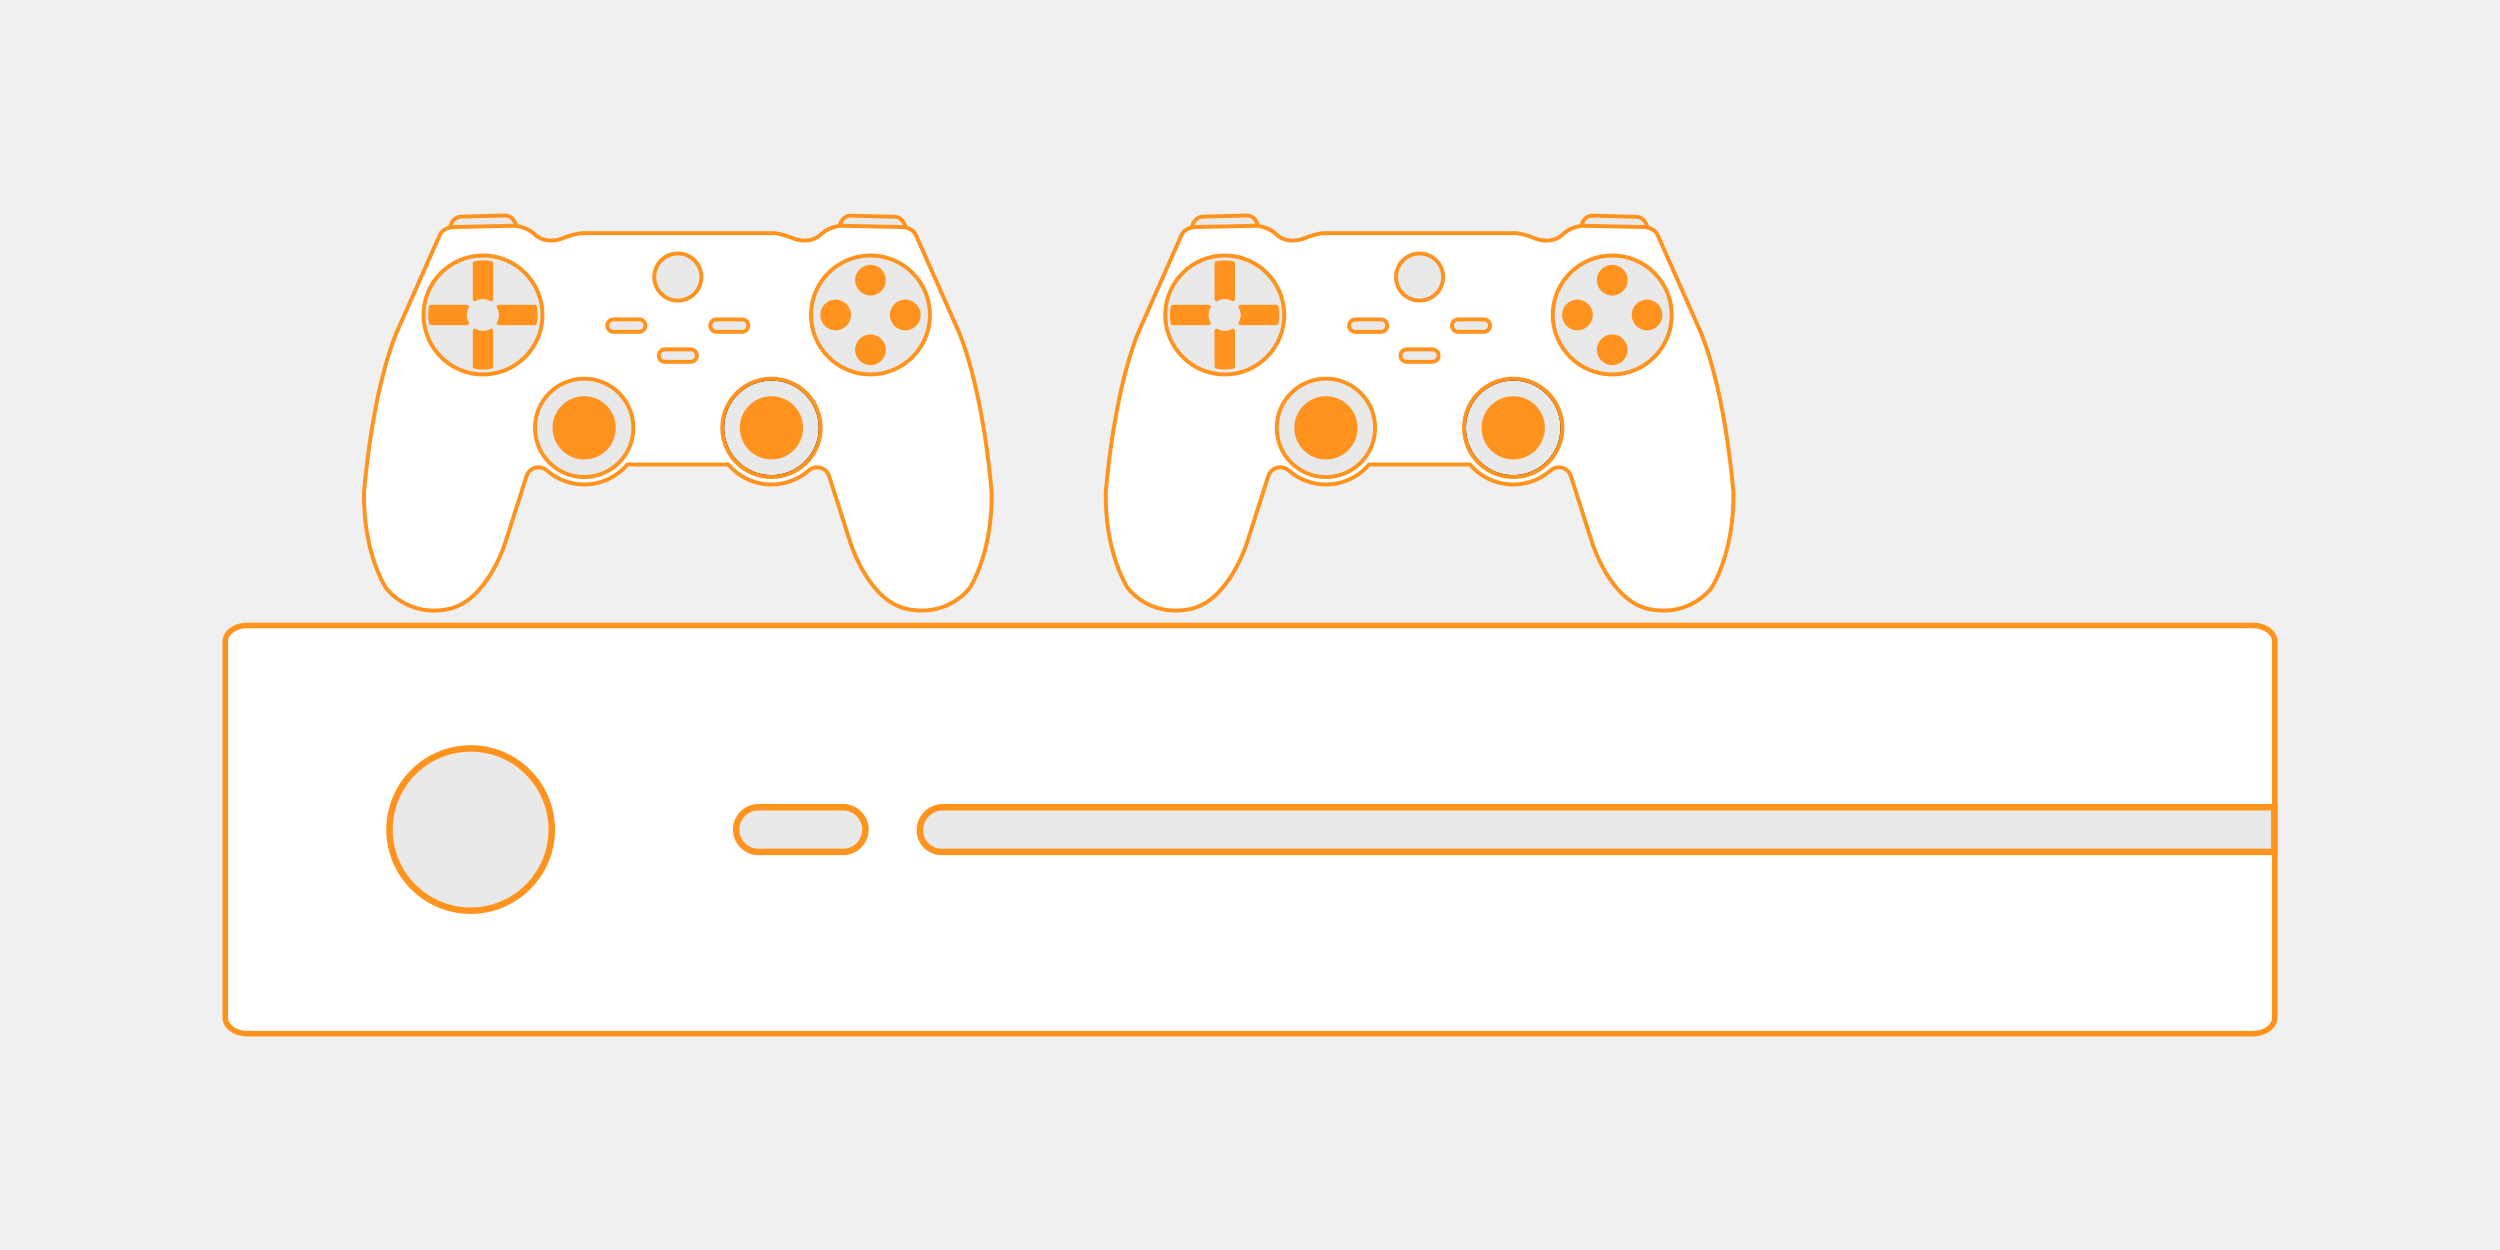
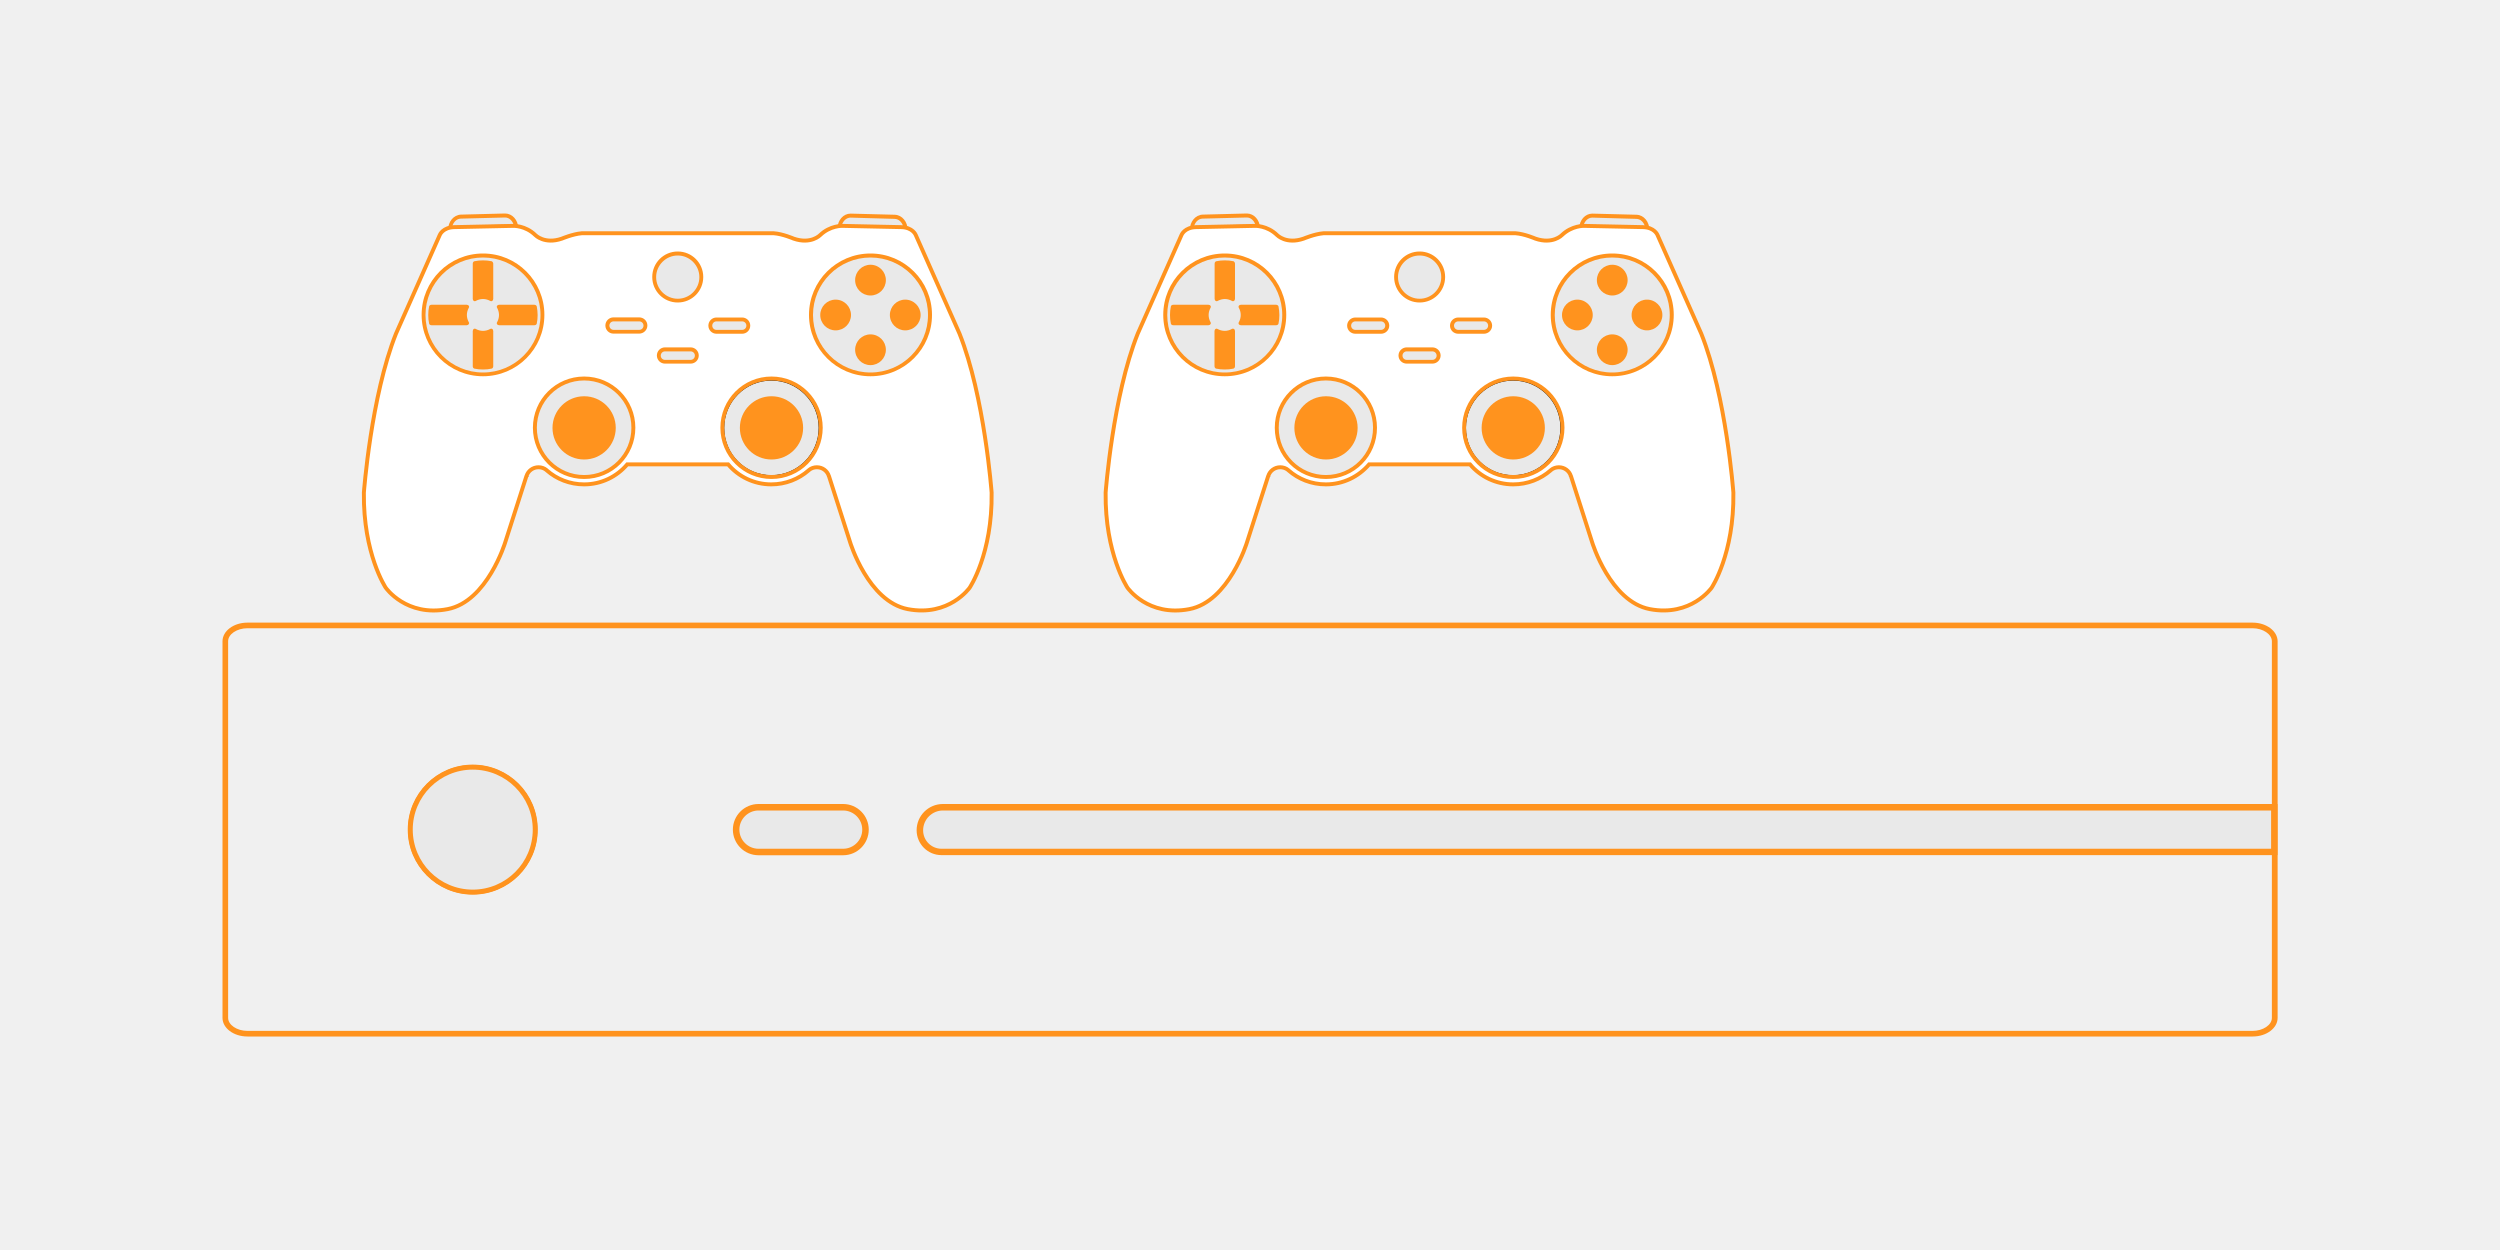
- <svg xmlns="http://www.w3.org/2000/svg" id="Layer_1" data-name="Layer 1" viewBox="0 0 2000 1000">
-   <defs>
-     <style>
-       .cls-1 {
-         fill: #e9e9e9;
-       }
- 
-       .cls-2, .cls-3 {
-         fill: #fff;
-       }
- 
-       .cls-3 {
-         stroke: #ff931e;
-       }
- 
-       .cls-3, .cls-4 {
-         stroke-miterlimit: 10;
-         stroke-width: 3.15px;
-       }
- 
-       .cls-4 {
-         fill: none;
-         stroke: #000;
-       }
- 
-       .cls-5 {
-         fill: #ff931e;
-       }
-     </style>
-   </defs>
+ <svg xmlns="http://www.w3.org/2000/svg" version="1.1" id="Layer_1" x="0px" y="0px" viewBox="0 0 2000 1000" style="enable-background:new 0 0 2000 1000;" xml:space="preserve">
+   <style type="text/css">
+ 	.st0{fill:none;stroke:#000000;stroke-width:3.15;stroke-miterlimit:10;}
+ 	.st1{fill:#E9E9E9;}
+ 	.st2{fill:#FF931E;}
+ 	.st3{fill:#FFFFFF;stroke:#FF931E;stroke-width:3.15;stroke-miterlimit:10;}
+ 	.st4{fill:#E9E9E9;stroke:#FF931E;stroke-width:3.509;stroke-miterlimit:10;}
+ 	.st5{fill:#E9E9E9;stroke:#FF931E;stroke-width:4;stroke-miterlimit:10;}
+ 	.st6{fill:none;}
+ </style>
  <g>
-     <path class="cls-2" d="M197.86,826.96c-9.73,0-17.64-5.68-17.64-12.67v-301.28c0-6.99,7.92-12.67,17.64-12.67H1802.14c9.73,0,17.64,5.68,17.64,12.67v301.28c0,6.99-7.92,12.67-17.64,12.67H197.86Z" />
-     <path class="cls-5" d="M1802.14,502.58c8.35,0,15.41,4.78,15.41,10.44v301.28c0,5.66-7.06,10.44-15.41,10.44H197.86c-8.35,0-15.41-4.78-15.41-10.44v-301.28c0-5.66,7.06-10.44,15.41-10.44H1802.14m0-4.47H197.86c-10.97,0-19.88,6.68-19.88,14.9v301.28c0,8.23,8.91,14.9,19.88,14.9H1802.14c10.97,0,19.88-6.68,19.88-14.9v-301.28c0-8.22-8.91-14.9-19.88-14.9h0Z" />
+     <g>
+       <path class="st0" d="M506.7,342.3c0,21.7-17.6,39.4-39.4,39.4S428,364,428,342.3s17.6-39.4,39.4-39.4S506.7,320.5,506.7,342.3z" />
+       <circle class="st1" cx="467.3" cy="342.3" r="39.4" />
+       <circle class="st1" cx="617.2" cy="342.3" r="39.4" />
+       <circle class="st2" cx="467.3" cy="342.3" r="25.3" />
+       <line class="st0" x1="421.3" y1="380.5" x2="421.2" y2="380.8" />
+       <path class="st0" d="M656.5,342.3c0,21.7-17.6,39.4-39.4,39.4s-39.3-17.6-39.3-39.4s17.6-39.4,39.3-39.4S656.5,320.5,656.5,342.3z    " />
+       <circle class="st2" cx="617.2" cy="342.3" r="25.3" />
+       <line class="st0" x1="663.3" y1="380.8" x2="663.2" y2="380.5" />
+       <g>
+         <path class="st1" d="M671.6,181.1c0.7-4.9,4.4-8.6,8.7-8.6l35.5,1c4.4,0.1,8,4.1,8.6,9.1L671.6,181.1L671.6,181.1z" />
+         <path class="st2" d="M680.4,174.1h0.2l35.2,1c3.1,0.1,5.7,2.5,6.7,5.9l-48.9-1.3C674.7,176.4,677.4,174.1,680.4,174.1      M680.4,170.9c-5.7,0-10.3,5.2-10.4,11.7l56.1,1.5c0.1-6.6-4.4-12.1-10.2-12.3l-35.2-0.9C680.5,170.9,680.5,170.9,680.4,170.9     L680.4,170.9L680.4,170.9z" />
+       </g>
+       <g>
+         <path class="st1" d="M360.1,182.4c0.5-5,4.2-9,8.6-9.1l35.5-1c4.3,0,8,3.7,8.7,8.6L360.1,182.4L360.1,182.4z" />
+         <path class="st2" d="M404.1,174c3,0,5.6,2.3,6.7,5.5l-48.9,1.3c1-3.4,3.6-5.8,6.7-5.9L404,174L404.1,174 M404.1,170.8     c-0.1,0-0.2,0-0.2,0l-35.2,0.9c-5.8,0.2-10.3,5.7-10.2,12.3l56.1-1.5C414.5,176,409.8,170.8,404.1,170.8L404.1,170.8L404.1,170.8     z" />
+       </g>
+       <path class="st3" d="M793.3,394.1c0,0-5.7-77.1-25.7-127.2l-35-78.9c0,0-2.4-6.2-11.8-6.3l-46.9-1c0,0-9.7-0.4-17.8,7.4    c0,0-7.3,7.6-21.2,2.8c0,0-8.7-3.8-15.9-4.3H465.4c-7.2,0.6-15.9,4.3-15.9,4.3c-13.9,4.8-21.2-2.8-21.2-2.8    c-8.1-7.9-17.8-7.4-17.8-7.4l-46.9,1c-9.4,0.1-11.8,6.3-11.8,6.3l-35,78.9c-20,50.1-25.7,127.2-25.7,127.2    c-0.6,49.1,17.5,76.1,17.5,76.1s16.4,23.5,49.5,17.1c31.7-6.1,46.1-53.5,46.1-53.5l16.9-52.8l0.1-0.2c1.3-4.1,5.1-7,9.6-7    c2.4,0,4.6,0.8,6.3,2.2c0.1,0.1,0.2,0.2,0.3,0.3c8,7,18.4,11.2,29.9,11.2c13.8,0,26.2-6.2,34.5-16h80.7c8.3,9.8,20.7,16,34.5,16    c11.4,0,21.9-4.2,29.9-11.2c0.1-0.1,0.2-0.2,0.3-0.3c1.7-1.4,3.9-2.2,6.3-2.2c4.5,0,8.3,2.9,9.6,7l0.1,0.2l16.9,52.8    c0,0,14.4,47.4,46.1,53.5c33.1,6.3,49.5-17.1,49.5-17.1S794,443.2,793.3,394.1L793.3,394.1z M467.3,381.6    c-21.7,0-39.4-17.6-39.4-39.4s17.6-39.4,39.4-39.4s39.4,17.6,39.4,39.4S489.1,381.6,467.3,381.6z M617.2,381.6    c-21.7,0-39.3-17.6-39.3-39.4s17.6-39.4,39.3-39.4s39.4,17.6,39.4,39.4S638.9,381.6,617.2,381.6z" />
+       <g>
+         <circle class="st1" cx="542.2" cy="221.6" r="18.8" />
+         <path class="st2" d="M542.2,204.4c9.5,0,17.3,7.8,17.3,17.3s-7.8,17.3-17.3,17.3s-17.3-7.8-17.3-17.3S532.7,204.4,542.2,204.4      M542.2,201.2c-11.3,0-20.4,9.1-20.4,20.4s9.1,20.4,20.4,20.4s20.4-9.1,20.4-20.4S553.5,201.2,542.2,201.2L542.2,201.2z" />
+       </g>
+       <g>
+         <path class="st1" d="M386.4,299.5c-26.2,0-47.6-21.3-47.6-47.6s21.3-47.6,47.6-47.6S434,225.7,434,252S412.6,299.5,386.4,299.5z" />
+         <path class="st2" d="M386.4,206c25.4,0,46,20.6,46,46s-20.6,46-46,46s-46-20.6-46-46S361,206,386.4,206 M386.4,202.8     c-27.1,0-49.1,22-49.1,49.1s22,49.1,49.1,49.1s49.1-22,49.1-49.1S413.5,202.8,386.4,202.8L386.4,202.8z" />
+       </g>
+       <g>
+         <path class="st1" d="M696.4,299.5c-26.2,0-47.6-21.3-47.6-47.6s21.3-47.6,47.6-47.6S744,225.7,744,252S722.6,299.5,696.4,299.5z" />
+         <path class="st2" d="M696.4,206c25.4,0,46,20.6,46,46s-20.6,46-46,46s-46-20.6-46-46S671,206,696.4,206 M696.4,202.8     c-27.1,0-49.2,22-49.2,49.1s22,49.1,49.2,49.1s49.2-22,49.2-49.1S723.5,202.8,696.4,202.8L696.4,202.8z" />
+       </g>
+       <circle class="st2" cx="696.4" cy="224.1" r="12.3" />
+       <circle class="st2" cx="696.4" cy="279.8" r="12.3" />
+       <circle class="st2" cx="668.5" cy="252" r="12.3" />
+       <circle class="st2" cx="724.2" cy="252" r="12.3" />
+       <g>
+         <path class="st1" d="M490.8,265.5c-2.7,0-5-2.2-5-5s2.2-5,5-5h20.5c2.7,0,5,2.2,5,5s-2.2,5-5,5H490.8z" />
+         <path class="st2" d="M511.4,257.1c1.9,0,3.4,1.5,3.4,3.4s-1.5,3.4-3.4,3.4h-20.5c-0.9,0-1.8-0.4-2.4-1c-0.6-0.6-1-1.5-1-2.4     c0-1.9,1.5-3.4,3.4-3.4L511.4,257.1 M511.3,253.9h-20.5c-3.6,0-6.5,2.9-6.5,6.5s2.9,6.5,6.5,6.5h20.5c3.6,0,6.6-2.9,6.6-6.5     S515,253.9,511.3,253.9L511.3,253.9L511.3,253.9z" />
+       </g>
+       <g>
+         <path class="st1" d="M532,289.5c-2.8,0-5-2.2-5-5s2.2-5,5-5h20.5c2.8,0,5,2.2,5,5s-2.2,5-5,5H532z" />
+         <path class="st2" d="M552.5,281.1c1.9,0,3.4,1.5,3.4,3.4s-1.5,3.4-3.4,3.4H532c-1.9,0-3.4-1.5-3.4-3.4s1.5-3.4,3.4-3.4H552.5      M552.5,277.9H532c-3.6,0-6.5,2.9-6.5,6.5s2.9,6.5,6.5,6.5h20.5c3.6,0,6.5-2.9,6.5-6.5S556.1,277.9,552.5,277.9L552.5,277.9z" />
+       </g>
+       <g>
+         <path class="st1" d="M573.2,265.5c-2.8,0-5-2.2-5-5s2.2-5,5-5h20.5c2.8,0,5,2.2,5,5s-2.2,5-5,5H573.2z" />
+         <path class="st2" d="M593.7,257.1c1.9,0,3.4,1.5,3.4,3.4s-1.5,3.4-3.4,3.4h-20.5c-1.9,0-3.4-1.5-3.4-3.4s1.5-3.4,3.4-3.4H593.7      M593.7,254h-20.5c-3.6,0-6.5,2.9-6.5,6.5s2.9,6.5,6.5,6.5h20.5c3.6,0,6.5-2.9,6.5-6.5S597.3,254,593.7,254L593.7,254L593.7,254z     " />
+       </g>
+       <path class="st2" d="M394.6,211v28c0,1.5-1.2,2.4-2.3,1.8c-1.8-1-3.8-1.6-5.9-1.6s-4.1,0.6-5.9,1.6c-1.1,0.6-2.3-0.3-2.3-1.8v-28    c0-1,0.5-1.8,1.3-2c2.2-0.5,4.5-0.7,6.9-0.7s4.6,0.2,6.9,0.7C394,209.2,394.6,210.1,394.6,211L394.6,211z" />
+       <path class="st2" d="M394.6,264.9v28c0,1-0.5,1.8-1.3,2c-2.2,0.5-4.5,0.7-6.9,0.7s-4.6-0.2-6.9-0.7c-0.8-0.2-1.3-1-1.3-2v-28    c0-1.5,1.2-2.4,2.3-1.8c1.8,1,3.8,1.6,5.9,1.6s4.1-0.6,5.9-1.6C393.4,262.5,394.6,263.4,394.6,264.9L394.6,264.9z" />
+       <path class="st2" d="M430.1,252c0,2.4-0.2,4.6-0.7,6.9c-0.2,0.8-1,1.3-2,1.3h-28c-1.5,0-2.4-1.2-1.8-2.3c1-1.8,1.6-3.8,1.6-5.9    s-0.6-4.1-1.6-5.9c-0.6-1.1,0.3-2.3,1.8-2.3h28c1,0,1.8,0.6,2,1.3C429.8,247.3,430.1,249.6,430.1,252L430.1,252z" />
+       <path class="st2" d="M373.3,260.2h-28c-1,0-1.8-0.5-2-1.3c-0.5-2.2-0.7-4.5-0.7-6.9s0.2-4.6,0.7-6.9c0.2-0.8,1-1.3,2-1.3h28    c1.5,0,2.4,1.2,1.8,2.3c-1,1.8-1.6,3.8-1.6,5.9s0.6,4.1,1.6,5.9C375.7,258.9,374.7,260.2,373.3,260.2L373.3,260.2z" />
+     </g>
+     <g>
+       <path class="st0" d="M1100.1,342.3c0,21.7-17.6,39.4-39.3,39.4s-39.3-17.6-39.3-39.4s17.6-39.4,39.3-39.4    S1100.1,320.5,1100.1,342.3z" />
+       <circle class="st1" cx="1060.8" cy="342.3" r="39.4" />
+       <circle class="st1" cx="1210.6" cy="342.3" r="39.4" />
+       <circle class="st2" cx="1060.8" cy="342.3" r="25.3" />
+       <line class="st0" x1="1014.7" y1="380.5" x2="1014.6" y2="380.8" />
+       <path class="st0" d="M1249.9,342.3c0,21.7-17.6,39.4-39.4,39.4s-39.3-17.6-39.3-39.4s17.6-39.4,39.3-39.4    S1249.9,320.5,1249.9,342.3z" />
+       <circle class="st2" cx="1210.6" cy="342.3" r="25.3" />
+       <line class="st0" x1="1256.7" y1="380.8" x2="1256.6" y2="380.5" />
+       <g>
+         <path class="st1" d="M1265.1,181.1c0.7-4.9,4.4-8.6,8.7-8.6l35.4,1c4.4,0.1,8,4.1,8.6,9.1L1265.1,181.1L1265.1,181.1z" />
+         <path class="st2" d="M1273.8,174.1h0.2l35.2,1c3.1,0.1,5.7,2.5,6.7,5.9l-48.9-1.3C1268.1,176.4,1270.8,174.1,1273.8,174.1      M1273.8,170.9c-5.7,0-10.3,5.2-10.4,11.7l56.1,1.5c0.1-6.6-4.4-12.1-10.2-12.3l-35.2-0.9C1274,170.9,1273.9,170.9,1273.8,170.9     L1273.8,170.9L1273.8,170.9z" />
+       </g>
+       <g>
+         <path class="st1" d="M953.5,182.4c0.5-5,4.2-9,8.6-9.1l35.5-1c4.3,0,8,3.7,8.7,8.6L953.5,182.4L953.5,182.4z" />
+         <path class="st2" d="M997.5,174c3,0,5.6,2.3,6.7,5.5l-48.9,1.3c1-3.4,3.6-5.8,6.7-5.9l35.2-0.9L997.5,174 M997.5,170.8     c-0.1,0-0.2,0-0.2,0l-35.2,0.9c-5.8,0.2-10.3,5.7-10.2,12.3l56.1-1.5C1007.9,176,1003.2,170.8,997.5,170.8L997.5,170.8     L997.5,170.8z" />
+       </g>
+       <path class="st3" d="M1386.7,394.1c0,0-5.7-77.1-25.7-127.2l-35-78.9c0,0-2.4-6.2-11.8-6.3l-46.9-1c0,0-9.7-0.4-17.8,7.4    c0,0-7.3,7.6-21.2,2.8c0,0-8.7-3.8-15.9-4.3h-153.6c-7.2,0.6-15.9,4.3-15.9,4.3c-13.9,4.8-21.2-2.8-21.2-2.8    c-8.1-7.9-17.8-7.4-17.8-7.4l-46.9,1c-9.4,0.1-11.8,6.3-11.8,6.3l-35,78.9c-20,50.1-25.7,127.2-25.7,127.2    c-0.6,49.1,17.5,76.1,17.5,76.1s16.4,23.5,49.5,17.1c31.7-6.1,46.1-53.5,46.1-53.5l16.9-52.8l0.1-0.2c1.3-4.1,5.1-7,9.6-7    c2.4,0,4.6,0.8,6.3,2.2c0.1,0.1,0.2,0.2,0.3,0.3c8,7,18.4,11.2,29.9,11.2c13.8,0,26.2-6.2,34.6-16h80.7c8.3,9.8,20.7,16,34.6,16    c11.4,0,21.9-4.2,29.9-11.2c0.1-0.1,0.2-0.2,0.3-0.3c1.7-1.4,3.9-2.2,6.3-2.2c4.5,0,8.3,2.9,9.6,7l0.1,0.2l16.9,52.8    c0,0,14.4,47.4,46.1,53.5c33.1,6.3,49.5-17.1,49.5-17.1S1387.4,443.2,1386.7,394.1L1386.7,394.1z M1060.7,381.6    c-21.7,0-39.3-17.6-39.3-39.4s17.6-39.4,39.3-39.4s39.3,17.6,39.3,39.4S1082.5,381.6,1060.7,381.6z M1210.6,381.6    c-21.7,0-39.3-17.6-39.3-39.4s17.6-39.4,39.3-39.4s39.4,17.6,39.4,39.4S1232.3,381.6,1210.6,381.6z" />
+       <g>
+         <path class="st1" d="M1135.7,240.5c-10.4,0-18.8-8.5-18.8-18.9s8.5-18.9,18.8-18.9s18.8,8.5,18.8,18.9S1146.1,240.5,1135.7,240.5     z" />
+         <path class="st2" d="M1135.7,204.4c9.5,0,17.3,7.8,17.3,17.3s-7.8,17.3-17.3,17.3s-17.3-7.8-17.3-17.3S1126.1,204.4,1135.7,204.4      M1135.7,201.2c-11.3,0-20.4,9.1-20.4,20.4s9.1,20.4,20.4,20.4s20.4-9.1,20.4-20.4S1146.9,201.2,1135.7,201.2L1135.7,201.2z" />
+       </g>
+       <g>
+         <path class="st1" d="M979.8,299.5c-26.2,0-47.6-21.3-47.6-47.6s21.3-47.6,47.6-47.6s47.6,21.3,47.6,47.6S1006,299.5,979.8,299.5z     " />
+         <path class="st2" d="M979.8,206c25.4,0,46,20.6,46,46s-20.6,46-46,46s-46-20.6-46-46S954.4,206,979.8,206 M979.8,202.8     c-27.1,0-49.2,22-49.2,49.1s22,49.1,49.2,49.1s49.2-22,49.2-49.1S1007,202.8,979.8,202.8L979.8,202.8z" />
+       </g>
+       <g>
+         <path class="st1" d="M1289.8,299.5c-26.2,0-47.6-21.3-47.6-47.6s21.3-47.6,47.6-47.6s47.6,21.3,47.6,47.6     S1316,299.5,1289.8,299.5z" />
+         <path class="st2" d="M1289.8,206c25.4,0,46,20.6,46,46s-20.6,46-46,46s-46-20.6-46-46S1264.4,206,1289.8,206 M1289.8,202.8     c-27.1,0-49.2,22-49.2,49.1s22,49.1,49.2,49.1s49.2-22,49.2-49.1S1316.9,202.8,1289.8,202.8L1289.8,202.8z" />
+       </g>
+       <circle class="st2" cx="1289.8" cy="224.1" r="12.3" />
+       <circle class="st2" cx="1289.8" cy="279.8" r="12.3" />
+       <circle class="st2" cx="1261.9" cy="252" r="12.3" />
+       <circle class="st2" cx="1317.6" cy="252" r="12.3" />
+       <g>
+         <path class="st1" d="M1084.2,265.5c-2.8,0-5-2.2-5-5s2.2-5,5-5h20.5c2.8,0,5,2.2,5,5s-2.2,5-5,5H1084.2z" />
+         <path class="st2" d="M1104.8,257.1c0.9,0,1.8,0.4,2.4,1s1,1.5,1,2.4c0,1.9-1.5,3.4-3.4,3.4h-20.5c-1.9,0-3.4-1.5-3.4-3.4     s1.5-3.4,3.4-3.4L1104.8,257.1 M1104.8,254h-20.5c-3.6,0-6.6,2.9-6.6,6.5s2.9,6.5,6.6,6.5h20.5c3.6,0,6.6-2.9,6.6-6.5     S1108.4,254,1104.8,254L1104.8,254L1104.8,254z" />
+       </g>
+       <g>
+         <path class="st1" d="M1125.4,289.5c-2.8,0-5-2.2-5-5s2.2-5,5-5h20.5c2.8,0,5,2.2,5,5s-2.2,5-5,5H1125.4z" />
+         <path class="st2" d="M1145.9,281.1c1.9,0,3.4,1.5,3.4,3.4s-1.5,3.4-3.4,3.4h-20.5c-1.9,0-3.4-1.5-3.4-3.4s1.5-3.4,3.4-3.4H1145.9      M1145.9,277.9h-20.5c-3.6,0-6.6,2.9-6.6,6.5s2.9,6.5,6.6,6.5h20.5c3.6,0,6.6-2.9,6.6-6.5S1149.5,277.9,1145.9,277.9     L1145.9,277.9z" />
+       </g>
+       <g>
+         <path class="st1" d="M1166.6,265.5c-2.8,0-5-2.2-5-5s2.2-5,5-5h20.5c2.8,0,5,2.2,5,5s-2.2,5-5,5H1166.6z" />
+         <path class="st2" d="M1187.1,257.1c1.9,0,3.4,1.5,3.4,3.4s-1.5,3.4-3.4,3.4h-20.5c-1.9,0-3.4-1.5-3.4-3.4s1.5-3.4,3.4-3.4H1187.1      M1187.1,254h-20.5c-3.6,0-6.6,2.9-6.6,6.5s2.9,6.5,6.6,6.5h20.5c3.6,0,6.6-2.9,6.6-6.5S1190.7,254,1187.1,254L1187.1,254     L1187.1,254z" />
+       </g>
+       <path class="st2" d="M988,211v28c0,1.5-1.2,2.4-2.3,1.8c-1.8-1-3.8-1.6-5.8-1.6s-4.1,0.6-5.9,1.6c-1.1,0.6-2.3-0.3-2.3-1.8v-28    c0-1,0.5-1.8,1.3-2c2.2-0.5,4.5-0.7,6.9-0.7s4.6,0.2,6.9,0.7C987.4,209.2,988,210.1,988,211L988,211z" />
+       <path class="st2" d="M988,264.9v28c0,1-0.5,1.8-1.3,2c-2.2,0.5-4.5,0.7-6.9,0.7s-4.6-0.2-6.9-0.7c-0.8-0.2-1.3-1-1.3-2v-28    c0-1.5,1.2-2.4,2.3-1.8c1.8,1,3.8,1.6,5.9,1.6s4.1-0.6,5.8-1.6C986.8,262.5,988,263.4,988,264.9L988,264.9z" />
+       <path class="st2" d="M1023.5,252c0,2.4-0.2,4.6-0.7,6.9c-0.2,0.8-1,1.3-2,1.3h-28c-1.5,0-2.4-1.2-1.8-2.3c1-1.8,1.6-3.8,1.6-5.9    s-0.6-4.1-1.6-5.9c-0.6-1.1,0.3-2.3,1.8-2.3h28c1,0,1.8,0.6,2,1.3C1023.2,247.3,1023.5,249.6,1023.5,252L1023.5,252z" />
+       <path class="st2" d="M966.7,260.2h-28c-1,0-1.8-0.5-2-1.3c-0.5-2.2-0.7-4.5-0.7-6.9s0.2-4.6,0.7-6.9c0.2-0.8,1-1.3,2-1.3h28    c1.5,0,2.4,1.2,1.8,2.3c-1,1.8-1.6,3.8-1.6,5.9s0.6,4.1,1.6,5.9C969.1,258.9,968.1,260.2,966.7,260.2L966.7,260.2z" />
+     </g>
+   </g>
+   <circle class="st4" cx="378.2" cy="663.7" r="50" />
+   <g>
+     <path class="st1" d="M606.8,681.5c-9.9,0-17.9-8-17.9-17.9s8-17.9,17.9-17.9h67.7c9.9,0,17.9,8,17.9,17.9s-8,17.9-17.9,17.9H606.8z   " />
+     <path class="st2" d="M674.5,648.4c8.4,0,15.3,6.9,15.3,15.3s-6.9,15.3-15.3,15.3h-67.7c-8.4,0-15.3-6.9-15.3-15.3   s6.9-15.3,15.3-15.3H674.5 M674.5,643.2h-67.7c-11.3,0-20.5,9.2-20.5,20.5s9.2,20.5,20.5,20.5h67.7c11.3,0,20.5-9.2,20.5-20.5   S685.8,643.2,674.5,643.2L674.5,643.2z" />
  </g>
  <g>
-     <path class="cls-1" d="M606.78,681.53c-9.86,0-17.88-8.02-17.88-17.88s8.02-17.88,17.88-17.88h67.71c9.86,0,17.88,8.02,17.88,17.88s-8.02,17.88-17.88,17.88h-67.71Z" />
-     <path class="cls-5" d="M674.49,648.36c8.43,0,15.3,6.86,15.3,15.3s-6.86,15.3-15.3,15.3h-67.7c-8.43,0-15.3-6.86-15.3-15.3s6.86-15.3,15.3-15.3h67.7m0-5.16h-67.7c-11.3,0-20.45,9.16-20.45,20.45s9.16,20.45,20.45,20.45h67.7c11.3,0,20.45-9.16,20.45-20.45s-9.16-20.45-20.45-20.45h0Z" />
+     <path class="st1" d="M753.2,681.5c-9.5,0-17.3-7.8-17.3-17.3c0-10.2,8.3-18.5,18.5-18.5h1065.1v35.8H753.2z" />
+     <path class="st2" d="M1816.9,648.4V679H753.2c-8.1,0-14.7-6.6-14.7-14.7c0-8.8,7.1-15.9,15.9-15.9L1816.9,648.4 M1822,643.2H754.3   c-11.6,0-21,9.4-21,21c0,11,8.9,19.9,19.9,19.9H1822V643.2L1822,643.2L1822,643.2z" />
  </g>
+   <circle class="st5" cx="378.2" cy="663.7" r="50" />
  <g>
-     <path class="cls-1" d="M376.48,728.56c-35.78,0-64.89-29.13-64.89-64.93,0-5.07,.59-10.13,1.76-15.02,5.58-23.48,24.33-42.33,47.76-48.03,5.06-1.22,10.24-1.84,15.37-1.84,35.8,0,64.93,29.11,64.93,64.89s-29.13,64.93-64.93,64.93Z" />
-     <path class="cls-5" d="M376.48,601.33c34.38,0,62.35,27.95,62.35,62.31s-27.97,62.35-62.35,62.35-62.31-27.97-62.31-62.35c0-4.87,.57-9.72,1.69-14.43,2.65-11.13,8.34-21.33,16.46-29.5,8.12-8.17,18.29-13.91,29.38-16.61,4.87-1.17,9.84-1.77,14.78-1.77m0-5.16c-5.53,0-10.85,.68-15.98,1.91-24.53,5.96-43.81,25.36-49.66,49.93-1.19,5.01-1.83,10.26-1.83,15.62,0,37.29,30.21,67.51,67.47,67.51s67.51-30.22,67.51-67.51-30.21-67.47-67.51-67.47h0Z" />
-   </g>
-   <g>
-     <path class="cls-1" d="M753.15,681.53c-9.54,0-17.3-7.76-17.3-17.3,0-10.17,8.28-18.45,18.45-18.45H1819.44v35.75H753.15Z" />
-     <path class="cls-5" d="M1816.86,648.36v30.59H753.15c-8.12,0-14.72-6.6-14.72-14.72,0-8.75,7.12-15.87,15.87-15.87H1816.86m5.16-5.16H754.3c-11.62,0-21.03,9.42-21.03,21.03,0,10.98,8.9,19.88,19.88,19.88H1822.02v-40.91h0Z" />
-   </g>
-   <g>
-     <g>
-       <path class="cls-4" d="M506.69,342.28c0,21.72-17.61,39.35-39.35,39.35s-39.35-17.63-39.35-39.35,17.61-39.37,39.35-39.37,39.35,17.63,39.35,39.37Z" />
-       <circle class="cls-1" cx="467.34" cy="342.28" r="39.36" />
-       <circle class="cls-1" cx="617.17" cy="342.28" r="39.36" />
-       <circle class="cls-5" cx="467.34" cy="342.28" r="25.31" />
-       <line class="cls-4" x1="421.31" y1="380.55" x2="421.23" y2="380.83" />
-       <path class="cls-4" d="M656.53,342.28c0,21.72-17.63,39.35-39.37,39.35s-39.35-17.63-39.35-39.35,17.63-39.37,39.35-39.37,39.37,17.63,39.37,39.37Z" />
-       <circle class="cls-5" cx="617.17" cy="342.28" r="25.31" />
-       <line class="cls-4" x1="663.28" y1="380.83" x2="663.2" y2="380.55" />
-       <g>
-         <path class="cls-1" d="M671.64,181.11c.74-4.87,4.41-8.62,8.72-8.62l35.45,.96c4.44,.12,8.04,4.07,8.59,9.09l-52.76-1.43Z" />
-         <path class="cls-5" d="M680.37,174.07h.17s35.24,.96,35.24,.96c3.11,.08,5.73,2.53,6.71,5.89l-48.86-1.32c1.1-3.23,3.73-5.52,6.74-5.52m0-3.15c-5.65,0-10.3,5.19-10.43,11.72l56.12,1.52c.14-6.63-4.43-12.13-10.19-12.28l-35.24-.95c-.08,0-.17,0-.25,0h0Z" />
-       </g>
-       <g>
-         <path class="cls-1" d="M360.1,182.43c.55-5.02,4.16-8.97,8.59-9.09l35.45-.96c4.32,0,7.98,3.74,8.72,8.62l-52.76,1.43Z" />
-         <path class="cls-5" d="M404.14,173.96c3.02,0,5.64,2.29,6.74,5.52l-48.86,1.32c.99-3.36,3.6-5.8,6.71-5.89l35.24-.95h.17m0-3.15c-.08,0-.17,0-.25,0l-35.24,.95c-5.76,.16-10.33,5.66-10.19,12.28l56.12-1.52c-.13-6.53-4.78-11.72-10.43-11.72h0Z" />
-       </g>
-       <path class="cls-3" d="M793.32,394.07s-5.68-77.11-25.7-127.24l-34.96-78.91s-2.39-6.18-11.8-6.31l-46.9-.98s-9.68-.43-17.82,7.44c0,0-7.31,7.58-21.21,2.8,0,0-8.7-3.78-15.86-4.34h-153.63c-7.16,.56-15.86,4.34-15.86,4.34-13.91,4.78-21.21-2.8-21.21-2.8-8.14-7.86-17.82-7.44-17.82-7.44l-46.9,.98c-9.4,.13-11.79,6.31-11.79,6.31l-34.96,78.91c-20.02,50.13-25.7,127.24-25.7,127.24-.64,49.08,17.5,76.14,17.5,76.14,0,0,16.41,23.47,49.49,17.15,31.68-6.06,46.11-53.5,46.11-53.5l16.87-52.83,.06-.2c1.29-4.06,5.11-7,9.6-7,2.37,0,4.59,.82,6.31,2.23,.11,.08,.23,.18,.34,.29,7.98,7,18.43,11.24,29.86,11.24,13.84,0,26.24-6.21,34.55-16h80.73c8.31,9.8,20.71,16,34.55,16,11.43,0,21.89-4.24,29.86-11.24,.11-.11,.23-.21,.34-.29,1.72-1.41,3.93-2.23,6.31-2.23,4.49,0,8.31,2.93,9.6,7l.07,.2,16.87,52.83s14.43,47.44,46.11,53.5c33.07,6.32,49.51-17.15,49.51-17.15,0,0,18.12-27.06,17.48-76.14Zm-325.98-12.43c-21.74,0-39.35-17.63-39.35-39.35s17.61-39.37,39.35-39.37,39.35,17.63,39.35,39.37-17.61,39.35-39.35,39.35Zm149.83,0c-21.72,0-39.35-17.63-39.35-39.35s17.63-39.37,39.35-39.37,39.37,17.63,39.37,39.37-17.63,39.35-39.37,39.35Z" />
-       <g>
-         <circle class="cls-1" cx="542.25" cy="221.65" r="18.85" />
-         <path class="cls-5" d="M542.25,204.37c9.53,0,17.27,7.75,17.27,17.27s-7.75,17.27-17.27,17.27-17.27-7.75-17.27-17.27,7.75-17.27,17.27-17.27m0-3.15c-11.28,0-20.42,9.14-20.42,20.42s9.14,20.42,20.42,20.42,20.42-9.14,20.42-20.42-9.14-20.42-20.42-20.42h0Z" />
-       </g>
-       <g>
-         <path class="cls-1" d="M386.4,299.55c-26.23,0-47.57-21.34-47.57-47.57s21.34-47.57,47.57-47.57,47.57,21.34,47.57,47.57-21.34,47.57-47.57,47.57Z" />
-         <path class="cls-5" d="M386.4,205.98c25.36,0,46,20.63,46,46s-20.63,46-46,46-46-20.63-46-46,20.63-46,46-46m0-3.15c-27.14,0-49.15,22-49.15,49.15s22,49.15,49.15,49.15,49.15-22,49.15-49.15-22-49.15-49.15-49.15h0Z" />
-       </g>
-       <g>
-         <path class="cls-1" d="M696.38,299.55c-26.23,0-47.57-21.34-47.57-47.57s21.34-47.57,47.57-47.57,47.57,21.34,47.57,47.57-21.34,47.57-47.57,47.57Z" />
-         <path class="cls-5" d="M696.38,205.98c25.36,0,46,20.63,46,46s-20.63,46-46,46-46-20.63-46-46,20.63-46,46-46m0-3.15c-27.14,0-49.15,22-49.15,49.15s22,49.15,49.15,49.15,49.15-22,49.15-49.15-22-49.15-49.15-49.15h0Z" />
-       </g>
-       <circle class="cls-5" cx="696.38" cy="224.13" r="12.29" />
-       <circle class="cls-5" cx="696.38" cy="279.83" r="12.29" />
-       <circle class="cls-5" cx="668.53" cy="251.98" r="12.29" />
-       <circle class="cls-5" cx="724.23" cy="251.98" r="12.29" />
-       <g>
-         <path class="cls-1" d="M490.82,265.49c-2.74,0-4.98-2.23-4.98-4.98s2.23-4.98,4.98-4.98h20.52c2.75,0,4.98,2.23,4.98,4.98s-2.23,4.98-4.98,4.98h-20.52Z" />
-         <path class="cls-5" d="M511.35,257.11c1.88,0,3.4,1.53,3.4,3.4s-1.53,3.4-3.4,3.4h-20.52c-.91,0-1.76-.35-2.41-1-.64-.64-1-1.5-1-2.41,0-1.88,1.53-3.4,3.4-3.4h20.52m0-3.15h-20.52c-3.62,0-6.55,2.93-6.55,6.55,0,3.62,2.93,6.55,6.55,6.55h20.52c3.62,0,6.55-2.93,6.55-6.55s-2.93-6.55-6.55-6.55h0Z" />
-       </g>
-       <g>
-         <path class="cls-1" d="M531.99,289.46c-2.75,0-4.98-2.23-4.98-4.98s2.23-4.98,4.98-4.98h20.53c2.75,0,4.98,2.23,4.98,4.98s-2.23,4.98-4.98,4.98h-20.53Z" />
-         <path class="cls-5" d="M552.51,281.08c1.88,0,3.4,1.53,3.4,3.4s-1.53,3.4-3.4,3.4h-20.52c-1.88,0-3.4-1.53-3.4-3.4s1.53-3.4,3.4-3.4h20.52m0-3.15h-20.52c-3.62,0-6.55,2.93-6.55,6.55s2.93,6.55,6.55,6.55h20.52c3.62,0,6.55-2.93,6.55-6.55s-2.93-6.55-6.55-6.55h0Z" />
-       </g>
-       <g>
-         <path class="cls-1" d="M573.15,265.49c-2.75,0-4.98-2.23-4.98-4.98s2.23-4.98,4.98-4.98h20.52c2.75,0,4.98,2.23,4.98,4.98s-2.23,4.98-4.98,4.98h-20.52Z" />
-         <path class="cls-5" d="M593.68,257.11c1.88,0,3.4,1.53,3.4,3.4s-1.53,3.4-3.4,3.4h-20.52c-1.88,0-3.4-1.53-3.4-3.4s1.53-3.4,3.4-3.4h20.52m0-3.15h-20.52c-3.62,0-6.55,2.93-6.55,6.55s2.93,6.55,6.55,6.55h20.52c3.62,0,6.55-2.93,6.55-6.55s-2.93-6.55-6.55-6.55h0Z" />
-       </g>
-       <path class="cls-5" d="M394.59,211.03v28.04c0,1.48-1.25,2.43-2.34,1.8-1.78-1.03-3.76-1.6-5.85-1.6s-4.08,.57-5.86,1.6c-1.09,.63-2.34-.33-2.34-1.8v-28.03c0-.96,.55-1.82,1.33-1.99,2.22-.49,4.51-.74,6.86-.74s4.64,.25,6.86,.74c.77,.17,1.33,1.02,1.33,1.99Z" />
-       <path class="cls-5" d="M394.59,264.9v28.04c0,.97-.55,1.82-1.33,1.99-2.22,.49-4.51,.74-6.86,.74s-4.64-.25-6.86-.74c-.77-.17-1.33-1.02-1.33-1.99v-28.03c0-1.47,1.25-2.43,2.34-1.8,1.78,1.03,3.76,1.6,5.86,1.6s4.07-.57,5.85-1.6c1.09-.63,2.34,.32,2.34,1.8Z" />
-       <path class="cls-5" d="M430.08,251.98c0,2.35-.25,4.64-.74,6.86-.17,.77-1.02,1.33-1.99,1.33h-28.04c-1.48,0-2.43-1.25-1.8-2.34,1.03-1.78,1.6-3.76,1.6-5.85s-.57-4.08-1.6-5.86c-.63-1.09,.33-2.34,1.8-2.34h28.03c.97,0,1.82,.55,1.99,1.33,.49,2.22,.74,4.51,.74,6.86Z" />
-       <path class="cls-5" d="M373.26,260.18h-28.04c-.96,0-1.82-.55-1.99-1.33-.49-2.22-.74-4.51-.74-6.86s.25-4.64,.74-6.86c.17-.77,1.02-1.33,1.99-1.33h28.03c1.47,0,2.43,1.25,1.8,2.34-1.03,1.78-1.6,3.76-1.6,5.86s.57,4.07,1.6,5.85c.63,1.09-.32,2.34-1.8,2.34Z" />
-     </g>
-     <g>
-       <path class="cls-4" d="M1100.09,342.28c0,21.72-17.61,39.35-39.35,39.35s-39.35-17.63-39.35-39.35,17.61-39.37,39.35-39.37,39.35,17.63,39.35,39.37Z" />
-       <circle class="cls-1" cx="1060.75" cy="342.28" r="39.36" />
-       <circle class="cls-1" cx="1210.58" cy="342.28" r="39.36" />
-       <circle class="cls-5" cx="1060.75" cy="342.28" r="25.31" />
-       <line class="cls-4" x1="1014.71" y1="380.55" x2="1014.63" y2="380.83" />
-       <path class="cls-4" d="M1249.94,342.28c0,21.72-17.63,39.35-39.37,39.35s-39.35-17.63-39.35-39.35,17.63-39.37,39.35-39.37,39.37,17.63,39.37,39.37Z" />
-       <circle class="cls-5" cx="1210.58" cy="342.28" r="25.31" />
-       <line class="cls-4" x1="1256.69" y1="380.83" x2="1256.61" y2="380.55" />
-       <g>
-         <path class="cls-1" d="M1265.05,181.11c.74-4.87,4.41-8.62,8.72-8.62l35.45,.96c4.43,.12,8.04,4.07,8.59,9.09l-52.76-1.43Z" />
-         <path class="cls-5" d="M1273.77,174.07h.17s35.24,.96,35.24,.96c3.11,.08,5.73,2.53,6.71,5.89l-48.86-1.32c1.1-3.23,3.73-5.52,6.74-5.52m0-3.15c-5.65,0-10.3,5.19-10.43,11.72l56.12,1.52c.14-6.63-4.43-12.13-10.19-12.28l-35.24-.95c-.08,0-.17,0-.25,0h0Z" />
-       </g>
-       <g>
-         <path class="cls-1" d="M953.51,182.43c.55-5.02,4.15-8.97,8.59-9.09l35.45-.96c4.32,0,7.98,3.74,8.72,8.62l-52.76,1.43Z" />
-         <path class="cls-5" d="M997.55,173.96c3.02,0,5.64,2.29,6.74,5.52l-48.86,1.32c.99-3.36,3.6-5.8,6.71-5.89l35.24-.95h.17m0-3.15c-.08,0-.17,0-.25,0l-35.24,.95c-5.76,.16-10.33,5.66-10.19,12.28l56.12-1.52c-.13-6.53-4.78-11.72-10.43-11.72h0Z" />
-       </g>
-       <path class="cls-3" d="M1386.72,394.07s-5.68-77.11-25.7-127.24l-34.96-78.91s-2.39-6.18-11.8-6.31l-46.9-.98s-9.68-.43-17.82,7.44c0,0-7.31,7.58-21.21,2.8,0,0-8.7-3.78-15.86-4.34h-153.63c-7.16,.56-15.86,4.34-15.86,4.34-13.91,4.78-21.21-2.8-21.21-2.8-8.14-7.86-17.82-7.44-17.82-7.44l-46.9,.98c-9.4,.13-11.79,6.31-11.79,6.31l-34.96,78.91c-20.02,50.13-25.7,127.24-25.7,127.24-.64,49.08,17.5,76.14,17.5,76.14,0,0,16.41,23.47,49.49,17.15,31.68-6.06,46.11-53.5,46.11-53.5l16.87-52.83,.06-.2c1.29-4.06,5.11-7,9.6-7,2.37,0,4.59,.82,6.31,2.23,.11,.08,.23,.18,.34,.29,7.98,7,18.43,11.24,29.86,11.24,13.84,0,26.24-6.21,34.55-16h80.73c8.31,9.8,20.71,16,34.55,16,11.43,0,21.89-4.24,29.86-11.24,.11-.11,.23-.21,.34-.29,1.72-1.41,3.93-2.23,6.31-2.23,4.49,0,8.31,2.93,9.6,7l.07,.2,16.87,52.83s14.43,47.44,46.11,53.5c33.07,6.32,49.51-17.15,49.51-17.15,0,0,18.12-27.06,17.48-76.14Zm-325.98-12.43c-21.74,0-39.35-17.63-39.35-39.35s17.61-39.37,39.35-39.37,39.35,17.63,39.35,39.37-17.61,39.35-39.35,39.35Zm149.83,0c-21.72,0-39.35-17.63-39.35-39.35s17.63-39.37,39.35-39.37,39.37,17.63,39.37,39.37-17.63,39.35-39.37,39.35Z" />
-       <g>
-         <path class="cls-1" d="M1135.66,240.5c-10.39,0-18.85-8.46-18.85-18.85s8.46-18.85,18.85-18.85,18.85,8.46,18.85,18.85-8.46,18.85-18.85,18.85Z" />
-         <path class="cls-5" d="M1135.66,204.37c9.53,0,17.27,7.75,17.27,17.27s-7.75,17.27-17.27,17.27-17.27-7.75-17.27-17.27,7.75-17.27,17.27-17.27m0-3.15c-11.28,0-20.42,9.14-20.42,20.42s9.14,20.42,20.42,20.42,20.42-9.14,20.42-20.42-9.14-20.42-20.42-20.42h0Z" />
-       </g>
-       <g>
-         <path class="cls-1" d="M979.8,299.55c-26.23,0-47.57-21.34-47.57-47.57s21.34-47.57,47.57-47.57,47.57,21.34,47.57,47.57-21.34,47.57-47.57,47.57Z" />
-         <path class="cls-5" d="M979.8,205.98c25.36,0,46,20.63,46,46s-20.63,46-46,46-46-20.63-46-46,20.63-46,46-46m0-3.15c-27.14,0-49.15,22-49.15,49.15s22,49.15,49.15,49.15,49.15-22,49.15-49.15-22-49.15-49.15-49.15h0Z" />
-       </g>
-       <g>
-         <path class="cls-1" d="M1289.79,299.55c-26.23,0-47.57-21.34-47.57-47.57s21.34-47.57,47.57-47.57,47.57,21.34,47.57,47.57-21.34,47.57-47.57,47.57Z" />
-         <path class="cls-5" d="M1289.79,205.98c25.36,0,46,20.63,46,46s-20.63,46-46,46-46-20.63-46-46,20.63-46,46-46m0-3.15c-27.14,0-49.15,22-49.15,49.15s22,49.15,49.15,49.15,49.15-22,49.15-49.15-22-49.15-49.15-49.15h0Z" />
-       </g>
-       <circle class="cls-5" cx="1289.79" cy="224.13" r="12.29" />
-       <circle class="cls-5" cx="1289.79" cy="279.83" r="12.29" />
-       <circle class="cls-5" cx="1261.94" cy="251.98" r="12.29" />
-       <circle class="cls-5" cx="1317.64" cy="251.98" r="12.29" />
-       <g>
-         <path class="cls-1" d="M1084.23,265.49c-2.75,0-4.98-2.23-4.98-4.98s2.23-4.98,4.98-4.98h20.52c2.75,0,4.98,2.23,4.98,4.98s-2.23,4.98-4.98,4.98h-20.52Z" />
-         <path class="cls-5" d="M1104.75,257.11c.91,0,1.76,.35,2.41,1s1,1.5,1,2.41c0,1.88-1.53,3.4-3.4,3.4h-20.52c-1.88,0-3.4-1.53-3.4-3.4s1.53-3.4,3.4-3.4h20.52m0-3.15h-20.52c-3.62,0-6.55,2.93-6.55,6.55s2.93,6.55,6.55,6.55h20.52c3.62,0,6.55-2.93,6.55-6.55,0-3.62-2.93-6.55-6.55-6.55h0Z" />
-       </g>
-       <g>
-         <path class="cls-1" d="M1125.39,289.46c-2.75,0-4.98-2.23-4.98-4.98s2.23-4.98,4.98-4.98h20.52c2.75,0,4.98,2.23,4.98,4.98s-2.23,4.98-4.98,4.98h-20.52Z" />
-         <path class="cls-5" d="M1145.92,281.08c1.88,0,3.4,1.53,3.4,3.4s-1.53,3.4-3.4,3.4h-20.52c-1.88,0-3.4-1.53-3.4-3.4s1.53-3.4,3.4-3.4h20.52m0-3.15h-20.52c-3.62,0-6.55,2.93-6.55,6.55s2.93,6.55,6.55,6.55h20.52c3.62,0,6.55-2.93,6.55-6.55s-2.93-6.55-6.55-6.55h0Z" />
-       </g>
-       <g>
-         <path class="cls-1" d="M1166.56,265.49c-2.75,0-4.98-2.23-4.98-4.98s2.23-4.98,4.98-4.98h20.52c2.75,0,4.98,2.23,4.98,4.98s-2.23,4.98-4.98,4.98h-20.52Z" />
-         <path class="cls-5" d="M1187.08,257.11c1.88,0,3.4,1.53,3.4,3.4s-1.53,3.4-3.4,3.4h-20.52c-1.88,0-3.4-1.53-3.4-3.4s1.53-3.4,3.4-3.4h20.52m0-3.15h-20.52c-3.62,0-6.55,2.93-6.55,6.55s2.93,6.55,6.55,6.55h20.52c3.62,0,6.55-2.93,6.55-6.55s-2.93-6.55-6.55-6.55h0Z" />
-       </g>
-       <path class="cls-5" d="M988,211.03v28.04c0,1.48-1.25,2.43-2.34,1.8-1.78-1.03-3.76-1.6-5.85-1.6s-4.08,.57-5.86,1.6c-1.09,.63-2.34-.33-2.34-1.8v-28.03c0-.96,.55-1.82,1.33-1.99,2.22-.49,4.51-.74,6.86-.74s4.64,.25,6.86,.74c.77,.17,1.33,1.02,1.33,1.99Z" />
-       <path class="cls-5" d="M988,264.9v28.04c0,.97-.55,1.82-1.33,1.99-2.22,.49-4.51,.74-6.86,.74s-4.64-.25-6.86-.74c-.77-.17-1.33-1.02-1.33-1.99v-28.03c0-1.47,1.25-2.43,2.34-1.8,1.78,1.03,3.76,1.6,5.86,1.6s4.07-.57,5.85-1.6c1.09-.63,2.34,.32,2.34,1.8Z" />
-       <path class="cls-5" d="M1023.49,251.98c0,2.35-.25,4.64-.74,6.86-.17,.77-1.02,1.33-1.99,1.33h-28.04c-1.48,0-2.43-1.25-1.8-2.34,1.03-1.78,1.6-3.76,1.6-5.85s-.57-4.08-1.6-5.86c-.63-1.09,.33-2.34,1.8-2.34h28.03c.97,0,1.82,.55,1.99,1.33,.49,2.22,.74,4.51,.74,6.86Z" />
-       <path class="cls-5" d="M966.67,260.18h-28.04c-.96,0-1.82-.55-1.99-1.33-.49-2.22-.74-4.51-.74-6.86s.25-4.64,.74-6.86c.17-.77,1.02-1.33,1.99-1.33h28.03c1.47,0,2.43,1.25,1.8,2.34-1.03,1.78-1.6,3.76-1.6,5.86s.57,4.07,1.6,5.85c.63,1.09-.32,2.34-1.8,2.34Z" />
-     </g>
+     <path class="st6" d="M197.9,827c-9.7,0-17.6-5.7-17.6-12.7V513c0-7,7.9-12.7,17.6-12.7h1604.3c9.7,0,17.6,5.7,17.6,12.7v301.3   c0,7-7.9,12.7-17.6,12.7H197.9z" />
+     <path class="st2" d="M1802.1,502.6c8.3,0,15.4,4.8,15.4,10.4v301.3c0,5.7-7.1,10.4-15.4,10.4H197.9c-8.4,0-15.4-4.8-15.4-10.4V513   c0-5.7,7.1-10.4,15.4-10.4L1802.1,502.6 M1802.1,498.1H197.9c-11,0-19.9,6.7-19.9,14.9v301.3c0,8.2,8.9,14.9,19.9,14.9h1604.3   c11,0,19.9-6.7,19.9-14.9V513C1822,504.8,1813.1,498.1,1802.1,498.1L1802.1,498.1z" />
  </g>
</svg>
